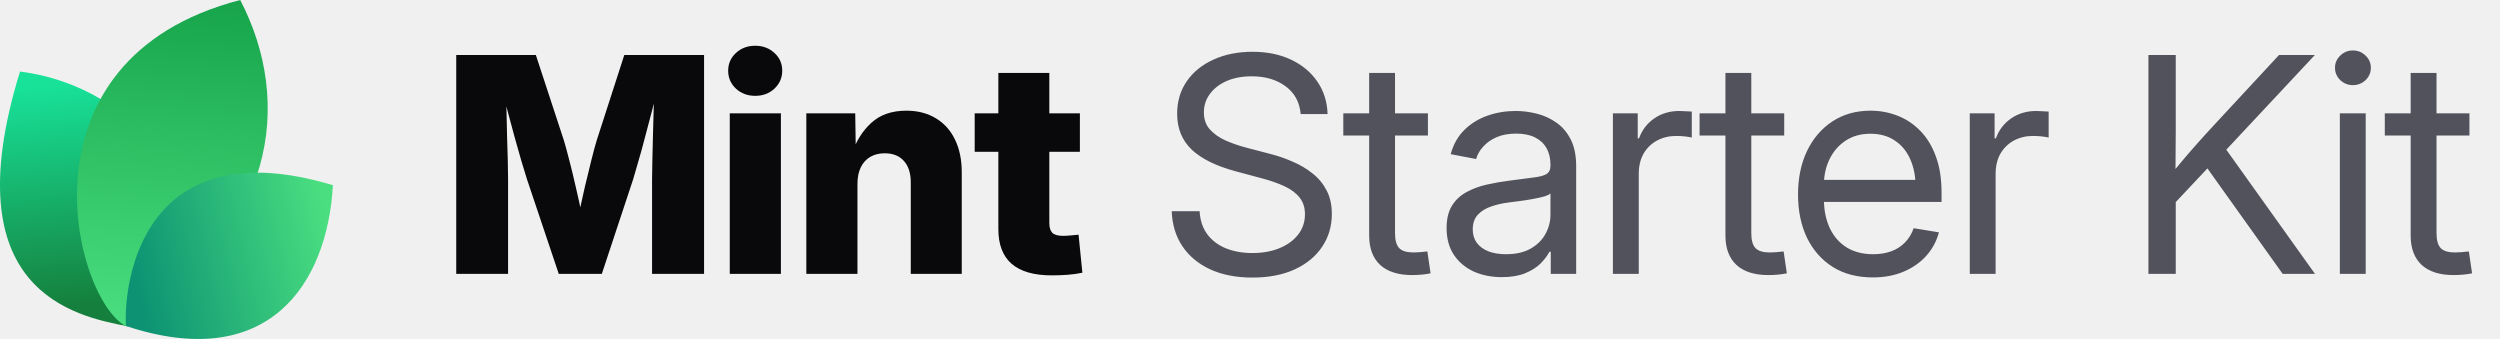
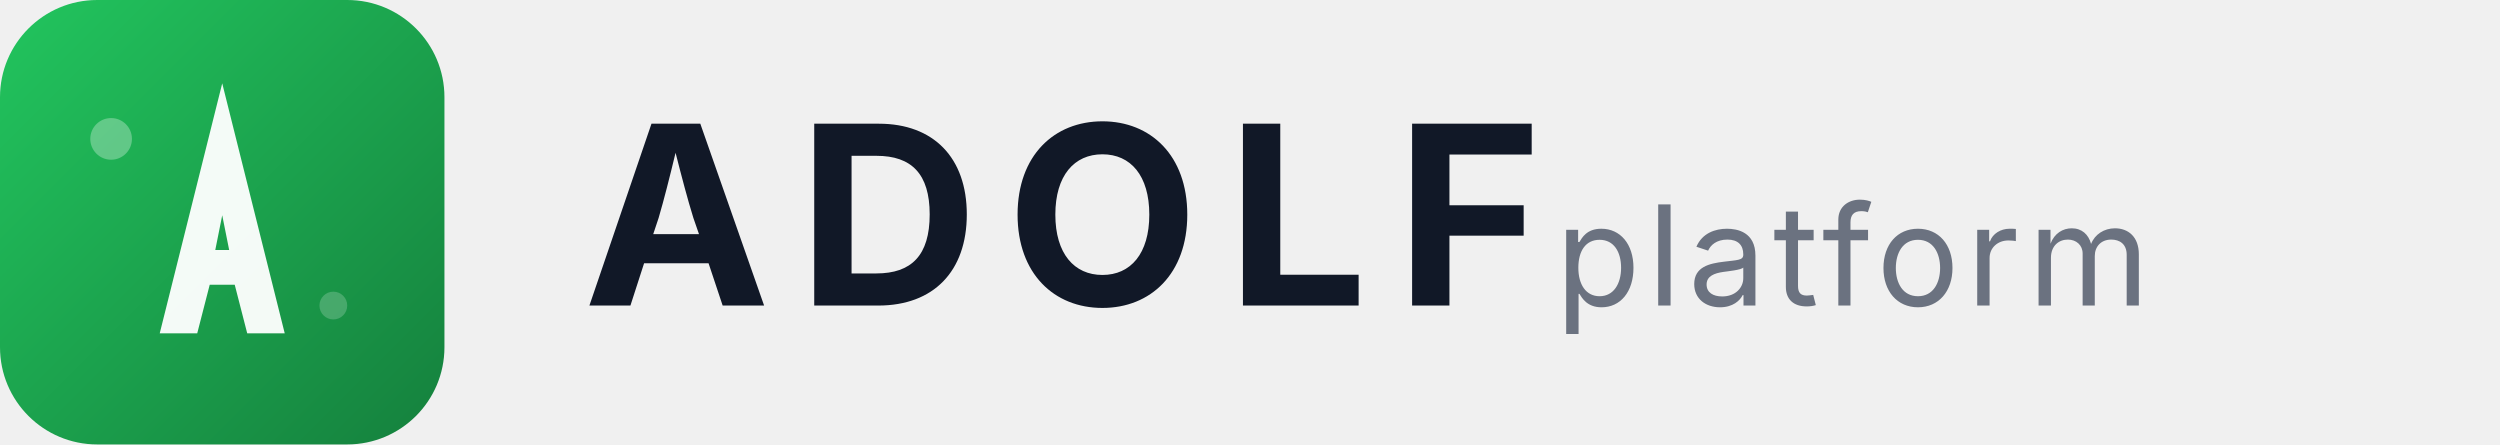
- <svg xmlns="http://www.w3.org/2000/svg" width="177" height="24" viewBox="0 0 177 24" fill="none">
-   <path d="M9.061 23.108C5.268 22.377 -3.391 20.627 1.417 5.064C9.634 6.099 16.973 14.064 9.061 23.108Z" fill="url(#paint0_linear_17557_2020)" />
-   <path d="M8.919 23.094C5.276 21.222 0.784 4.209 17.007 0C20.757 7.193 19.621 16.545 8.919 23.094Z" fill="url(#paint1_linear_17557_2020)" />
-   <path d="M8.914 23.079C8.735 19.882 10.159 9.085 23.57 13.111C23.181 20.123 18.984 26.418 8.914 23.079Z" fill="url(#paint2_linear_17557_2020)" />
-   <path d="M32.301 19.392V3.894H37.938L39.925 9.948C40.036 10.315 40.164 10.787 40.31 11.362C40.462 11.938 40.611 12.552 40.757 13.204C40.91 13.855 41.048 14.483 41.173 15.086C41.305 15.682 41.412 16.192 41.495 16.615H40.695C40.771 16.192 40.871 15.682 40.996 15.086C41.128 14.49 41.267 13.866 41.412 13.214C41.565 12.562 41.714 11.948 41.86 11.373C42.005 10.79 42.133 10.315 42.244 9.948L44.2 3.894H49.848V19.392H46.166V12.704C46.166 12.357 46.173 11.917 46.187 11.383C46.2 10.849 46.214 10.27 46.228 9.646C46.249 9.022 46.266 8.391 46.28 7.753C46.301 7.115 46.311 6.519 46.311 5.964H46.623C46.485 6.561 46.332 7.181 46.166 7.826C45.999 8.471 45.833 9.102 45.666 9.719C45.507 10.336 45.351 10.901 45.198 11.414C45.053 11.928 44.928 12.357 44.824 12.704L42.608 19.392H39.561L37.314 12.704C37.203 12.357 37.072 11.928 36.919 11.414C36.773 10.901 36.614 10.34 36.441 9.729C36.274 9.112 36.104 8.481 35.931 7.836C35.764 7.192 35.608 6.567 35.463 5.964H35.827C35.834 6.512 35.844 7.105 35.858 7.743C35.872 8.374 35.886 9.005 35.9 9.636C35.92 10.26 35.938 10.839 35.952 11.373C35.965 11.907 35.972 12.351 35.972 12.704V19.392H32.301ZM51.668 19.392V8.024H55.288V19.392H51.668ZM53.468 6.786C52.927 6.786 52.473 6.616 52.105 6.276C51.738 5.93 51.554 5.507 51.554 5.007C51.554 4.508 51.738 4.088 52.105 3.749C52.473 3.409 52.927 3.239 53.468 3.239C54.009 3.239 54.463 3.409 54.83 3.749C55.198 4.082 55.382 4.501 55.382 5.007C55.382 5.507 55.198 5.93 54.83 6.276C54.463 6.616 54.009 6.786 53.468 6.786ZM60.708 13.027V19.392H57.088V8.024H60.551L60.593 10.967H60.281C60.593 10.024 61.061 9.268 61.685 8.7C62.309 8.124 63.138 7.836 64.171 7.836C64.975 7.836 65.672 8.017 66.262 8.377C66.851 8.731 67.302 9.234 67.614 9.885C67.933 10.537 68.092 11.307 68.092 12.194V19.392H64.483V12.912C64.483 12.26 64.32 11.754 63.994 11.394C63.675 11.033 63.221 10.853 62.632 10.853C62.25 10.853 61.914 10.936 61.623 11.102C61.332 11.269 61.106 11.515 60.947 11.841C60.787 12.16 60.708 12.555 60.708 13.027ZM76.456 8.024V10.749H69.008V8.024H76.456ZM70.683 5.163H74.292V15.783C74.292 16.102 74.361 16.334 74.5 16.48C74.646 16.625 74.899 16.698 75.259 16.698C75.405 16.698 75.596 16.688 75.831 16.667C76.074 16.646 76.251 16.629 76.362 16.615L76.632 19.309C76.313 19.378 75.963 19.427 75.582 19.455C75.207 19.482 74.836 19.496 74.469 19.496C73.2 19.496 72.25 19.222 71.619 18.674C70.995 18.127 70.683 17.308 70.683 16.22V5.163Z" fill="#09090B" />
-   <path d="M88.667 19.652C87.523 19.652 86.528 19.458 85.682 19.07C84.843 18.681 84.188 18.137 83.716 17.437C83.245 16.736 82.992 15.908 82.957 14.951H84.933C84.968 15.596 85.148 16.14 85.474 16.584C85.8 17.021 86.24 17.354 86.795 17.582C87.35 17.804 87.974 17.915 88.667 17.915C89.388 17.915 90.026 17.801 90.581 17.572C91.143 17.343 91.583 17.024 91.902 16.615C92.228 16.199 92.391 15.717 92.391 15.169C92.391 14.698 92.266 14.306 92.017 13.994C91.767 13.675 91.413 13.408 90.956 13.193C90.498 12.978 89.954 12.787 89.323 12.621L87.502 12.132C86.123 11.765 85.082 11.255 84.382 10.603C83.689 9.944 83.342 9.095 83.342 8.055C83.342 7.174 83.571 6.404 84.028 5.746C84.486 5.087 85.117 4.577 85.921 4.217C86.726 3.849 87.645 3.666 88.678 3.666C89.718 3.666 90.63 3.853 91.413 4.227C92.204 4.602 92.824 5.122 93.275 5.787C93.726 6.446 93.965 7.209 93.993 8.076H92.089C92.013 7.23 91.656 6.574 91.018 6.11C90.387 5.638 89.586 5.403 88.615 5.403C87.95 5.403 87.36 5.513 86.847 5.735C86.341 5.957 85.946 6.262 85.661 6.651C85.377 7.032 85.235 7.469 85.235 7.961C85.235 8.447 85.377 8.849 85.661 9.168C85.946 9.48 86.317 9.74 86.774 9.948C87.232 10.149 87.724 10.319 88.251 10.457L89.884 10.884C90.439 11.023 90.977 11.206 91.496 11.435C92.023 11.657 92.495 11.934 92.911 12.267C93.334 12.593 93.67 12.995 93.92 13.474C94.17 13.945 94.294 14.504 94.294 15.149C94.294 16.015 94.066 16.788 93.608 17.468C93.157 18.148 92.512 18.681 91.673 19.07C90.834 19.458 89.832 19.652 88.667 19.652ZM101.097 8.024V9.594H95.106V8.024H101.097ZM96.937 5.163H98.767V16.521C98.767 17 98.865 17.347 99.059 17.562C99.26 17.77 99.6 17.874 100.078 17.874C100.21 17.874 100.366 17.867 100.546 17.853C100.733 17.832 100.903 17.815 101.056 17.801L101.285 19.351C101.097 19.392 100.886 19.423 100.65 19.444C100.414 19.465 100.189 19.475 99.974 19.475C98.996 19.475 98.244 19.236 97.717 18.758C97.197 18.272 96.937 17.579 96.937 16.677V5.163ZM106.33 19.621C105.595 19.621 104.932 19.489 104.343 19.226C103.754 18.955 103.285 18.564 102.939 18.05C102.592 17.53 102.419 16.896 102.419 16.147C102.419 15.495 102.547 14.965 102.804 14.556C103.06 14.146 103.403 13.828 103.833 13.599C104.263 13.363 104.742 13.186 105.269 13.068C105.796 12.95 106.333 12.857 106.881 12.787C107.574 12.69 108.132 12.617 108.555 12.569C108.978 12.52 109.287 12.441 109.481 12.33C109.675 12.212 109.772 12.014 109.772 11.737V11.654C109.772 11.203 109.679 10.815 109.492 10.489C109.311 10.163 109.041 9.91 108.68 9.729C108.32 9.549 107.872 9.459 107.338 9.459C106.805 9.459 106.34 9.546 105.945 9.719C105.556 9.892 105.241 10.118 104.998 10.395C104.755 10.665 104.593 10.953 104.509 11.258L102.71 10.915C102.897 10.222 103.22 9.65 103.677 9.199C104.135 8.748 104.679 8.412 105.31 8.19C105.941 7.968 106.607 7.857 107.307 7.857C107.8 7.857 108.295 7.92 108.795 8.044C109.301 8.169 109.765 8.381 110.188 8.679C110.611 8.97 110.951 9.369 111.208 9.875C111.464 10.374 111.593 11.005 111.593 11.768V19.392H109.793V17.822H109.7C109.568 18.085 109.363 18.359 109.086 18.643C108.809 18.921 108.444 19.153 107.994 19.34C107.543 19.527 106.988 19.621 106.33 19.621ZM106.621 17.998C107.321 17.998 107.904 17.867 108.368 17.603C108.84 17.333 109.19 16.986 109.419 16.563C109.654 16.133 109.772 15.682 109.772 15.211V13.692C109.703 13.769 109.554 13.841 109.325 13.911C109.096 13.973 108.829 14.032 108.524 14.088C108.226 14.143 107.921 14.192 107.609 14.233C107.304 14.275 107.033 14.309 106.798 14.337C106.354 14.393 105.938 14.49 105.549 14.628C105.168 14.76 104.86 14.954 104.624 15.211C104.388 15.467 104.27 15.811 104.27 16.241C104.27 16.615 104.367 16.934 104.561 17.198C104.762 17.461 105.04 17.662 105.393 17.801C105.747 17.933 106.156 17.998 106.621 17.998ZM114.193 19.392V8.024H115.951V9.792H116.045C116.253 9.209 116.61 8.741 117.116 8.388C117.622 8.034 118.219 7.857 118.905 7.857C119.058 7.857 119.217 7.864 119.384 7.878C119.55 7.885 119.682 7.892 119.779 7.899V9.74C119.716 9.719 119.578 9.695 119.363 9.667C119.155 9.639 118.922 9.625 118.666 9.625C118.174 9.625 117.726 9.733 117.324 9.948C116.922 10.163 116.603 10.471 116.367 10.874C116.138 11.276 116.024 11.758 116.024 12.319V19.392H114.193ZM126.322 8.024V9.594H120.33V8.024H126.322ZM122.161 5.163H123.992V16.521C123.992 17 124.089 17.347 124.283 17.562C124.484 17.77 124.824 17.874 125.302 17.874C125.434 17.874 125.59 17.867 125.77 17.853C125.958 17.832 126.127 17.815 126.28 17.801L126.509 19.351C126.322 19.392 126.11 19.423 125.874 19.444C125.639 19.465 125.413 19.475 125.198 19.475C124.221 19.475 123.468 19.236 122.941 18.758C122.421 18.272 122.161 17.579 122.161 16.677V5.163ZM132.604 19.642C131.502 19.642 130.555 19.396 129.765 18.903C128.974 18.404 128.364 17.714 127.934 16.834C127.511 15.946 127.3 14.927 127.3 13.775C127.3 12.611 127.511 11.584 127.934 10.697C128.364 9.802 128.964 9.102 129.734 8.596C130.51 8.089 131.408 7.836 132.428 7.836C133.1 7.836 133.738 7.954 134.341 8.19C134.952 8.426 135.489 8.783 135.954 9.261C136.425 9.74 136.793 10.343 137.056 11.071C137.327 11.792 137.462 12.645 137.462 13.63V14.296H128.433V12.735H136.463L135.631 13.297C135.631 12.541 135.506 11.876 135.257 11.3C135.007 10.725 134.643 10.277 134.165 9.958C133.686 9.632 133.107 9.469 132.428 9.469C131.748 9.469 131.162 9.632 130.67 9.958C130.177 10.284 129.796 10.725 129.526 11.279C129.262 11.827 129.13 12.441 129.13 13.12V14.046C129.13 14.864 129.273 15.572 129.557 16.168C129.841 16.757 130.243 17.211 130.763 17.53C131.283 17.842 131.901 17.998 132.615 17.998C133.093 17.998 133.523 17.929 133.905 17.79C134.293 17.645 134.619 17.433 134.882 17.156C135.153 16.879 135.354 16.546 135.486 16.157L137.275 16.449C137.108 17.08 136.81 17.634 136.38 18.113C135.95 18.591 135.413 18.966 134.768 19.236C134.123 19.507 133.402 19.642 132.604 19.642ZM139.459 19.392V8.024H141.217V9.792H141.311C141.519 9.209 141.876 8.741 142.382 8.388C142.888 8.034 143.485 7.857 144.171 7.857C144.324 7.857 144.483 7.864 144.649 7.878C144.816 7.885 144.948 7.892 145.045 7.899V9.74C144.982 9.719 144.844 9.695 144.629 9.667C144.421 9.639 144.188 9.625 143.932 9.625C143.439 9.625 142.992 9.733 142.59 9.948C142.188 10.163 141.869 10.471 141.633 10.874C141.404 11.276 141.29 11.758 141.29 12.319V19.392H139.459ZM153.429 14.961V12.715C153.783 12.257 154.136 11.82 154.49 11.404C154.844 10.981 155.204 10.565 155.572 10.156C155.939 9.74 156.314 9.327 156.695 8.918L161.355 3.894H163.893L157.277 10.967H157.184L153.429 14.961ZM152.108 19.392V3.894H154.043V9.241L154.022 12.559L154.043 13.505V19.392H152.108ZM161.615 19.392L155.967 11.477L157.173 9.969L163.903 19.392H161.615ZM165.661 19.392V8.024H167.492V19.392H165.661ZM166.587 6.027C166.24 6.027 165.942 5.909 165.692 5.673C165.443 5.43 165.318 5.139 165.318 4.799C165.318 4.459 165.443 4.172 165.692 3.936C165.942 3.693 166.24 3.572 166.587 3.572C166.934 3.572 167.232 3.693 167.482 3.936C167.731 4.172 167.856 4.459 167.856 4.799C167.856 5.139 167.731 5.43 167.482 5.673C167.232 5.909 166.934 6.027 166.587 6.027ZM174.836 8.024V9.594H168.844V8.024H174.836ZM170.675 5.163H172.506V16.521C172.506 17 172.603 17.347 172.797 17.562C172.998 17.77 173.338 17.874 173.816 17.874C173.948 17.874 174.104 17.867 174.284 17.853C174.472 17.832 174.641 17.815 174.794 17.801L175.023 19.351C174.836 19.392 174.624 19.423 174.388 19.444C174.153 19.465 173.927 19.475 173.712 19.475C172.735 19.475 171.982 19.236 171.455 18.758C170.935 18.272 170.675 17.579 170.675 16.677V5.163Z" fill="#52525C" />
+ <svg xmlns="http://www.w3.org/2000/svg" width="180" height="32" viewBox="0 0 180 32" fill="none">
  <defs>
-     <linearGradient id="paint0_linear_17557_2020" x1="3.776" y1="5.916" x2="5.232" y2="21.559" gradientUnits="userSpaceOnUse">
-       <stop stop-color="#18E299" />
-       <stop offset="1" stop-color="#15803D" />
-     </linearGradient>
-     <linearGradient id="paint1_linear_17557_2020" x1="12.171" y1="-0.718" x2="10.19" y2="22.983" gradientUnits="userSpaceOnUse">
-       <stop stop-color="#16A34A" />
-       <stop offset="1" stop-color="#4ADE80" />
-     </linearGradient>
-     <linearGradient id="paint2_linear_17557_2020" x1="23.133" y1="15.353" x2="9.338" y2="18.52" gradientUnits="userSpaceOnUse">
-       <stop stop-color="#4ADE80" />
-       <stop offset="1" stop-color="#0D9373" />
+     <linearGradient id="gL" x1="0" y1="0" x2="32" y2="32" gradientUnits="userSpaceOnUse">
+       <stop offset="0%" stop-color="#22C55E" />
+       <stop offset="100%" stop-color="#15803D" />
    </linearGradient>
  </defs>
+   <rect width="32" height="32" rx="7" fill="url(#gL)" />
+   <path d="M16 6L11.5 24H14.2L15.1 20.5H16.9L17.8 24H20.5L16 6ZM15.5 18L16 15.5L16.5 18H15.5Z" fill="white" opacity="0.95" />
+   <circle cx="8" cy="10" r="1.5" fill="white" opacity="0.3" />
+   <circle cx="24" cy="22" r="1" fill="white" opacity="0.2" />
+   <text x="42" y="22" font-family="system-ui, -apple-system, 'Segoe UI', sans-serif" font-size="18" font-weight="700" fill="#111827" letter-spacing="2">ADOLF</text>
+   <text x="112" y="22" font-family="system-ui, -apple-system, 'Segoe UI', sans-serif" font-size="10" font-weight="400" fill="#6B7280" letter-spacing="0.5">platform</text>
</svg>
